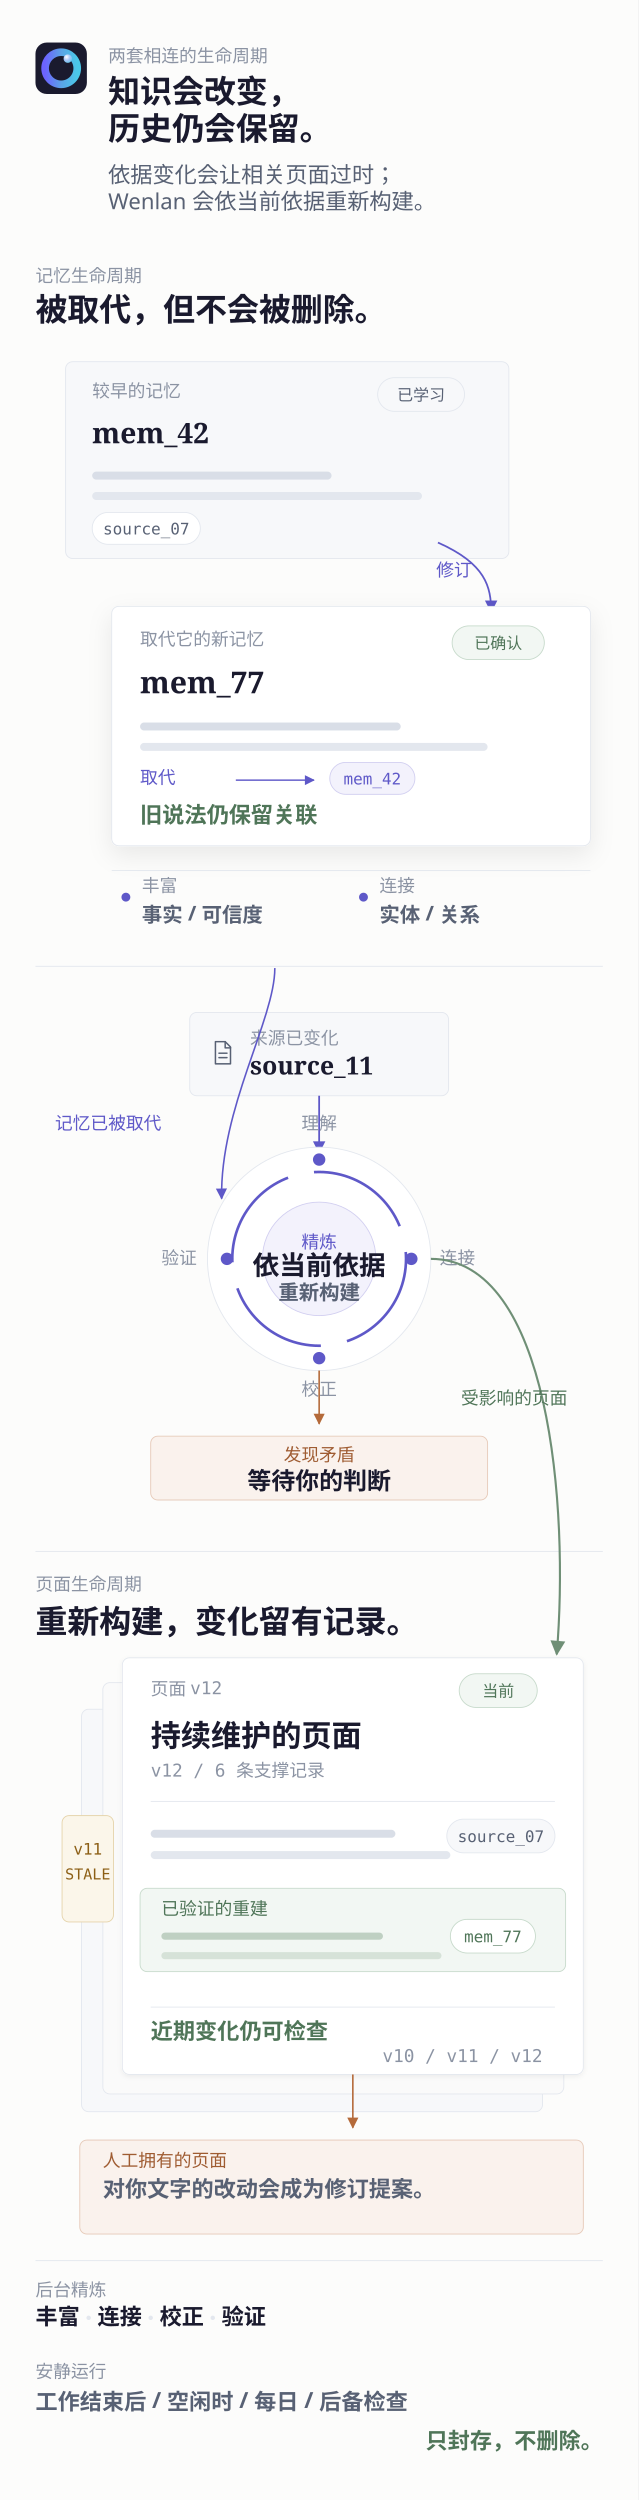
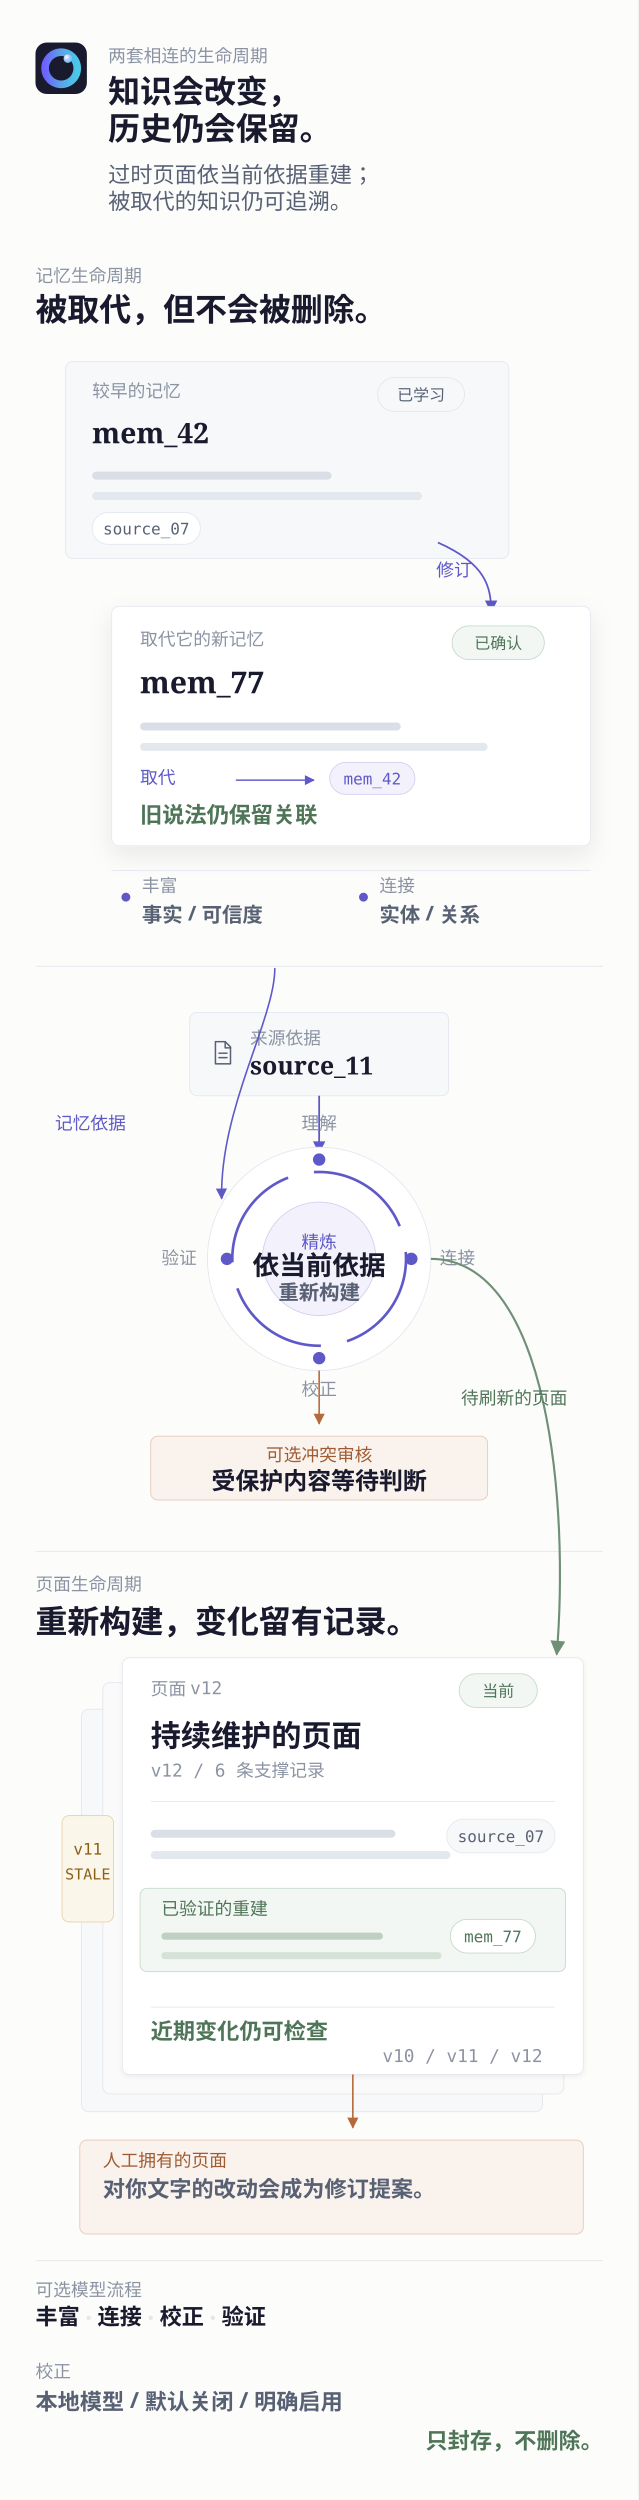
<svg xmlns="http://www.w3.org/2000/svg" width="720" height="2820" viewBox="0 0 720 2820" role="img" aria-labelledby="title desc">
  <style>text { font-kerning: normal; }</style>
  <rect width="720" height="2820" fill="#FCFCFB" />
  <g transform="translate(40 48) scale(0.1132812)">
    <rect width="512" height="512" rx="112" fill="#1A1A2E" />
    <circle cx="256" cy="256" r="160" fill="none" stroke="url(#lifecycle-zh-Hans-mobile-ring)" stroke-width="76" />
    <circle cx="322" cy="160" r="42" fill="url(#lifecycle-zh-Hans-mobile-orb)" />
  </g>
  <g data-fit-region="lifecycle-zh-Hans-mobile-heading" data-fit-x="122" data-fit-y="44" data-fit-width="558" data-fit-height="210" data-check-overlap="false">
    <text x="122" y="70" font-family="&quot;PingFang SC&quot;, &quot;JetBrains Mono&quot;, ui-monospace, monospace" font-size="20" font-weight="500" fill="#8B93A3" text-anchor="start">两套相连的生命周期</text>
    <text x="122" y="116" font-family="&quot;Songti SC&quot;, &quot;STSong&quot;, &quot;PingFang SC&quot;, serif" font-size="36" font-weight="600" fill="#1A1A2E" text-anchor="start">知识会改变，</text>
    <text x="122" y="158" font-family="&quot;Songti SC&quot;, &quot;STSong&quot;, &quot;PingFang SC&quot;, serif" font-size="36" font-weight="600" fill="#1A1A2E" text-anchor="start">历史仍会保留。</text>
-     <text x="122" y="206" font-family="&quot;PingFang SC&quot;, &quot;Hiragino Sans GB&quot;, sans-serif" font-size="25" font-weight="400" fill="#586174" text-anchor="start">依据变化会让相关页面过时；</text>
-     <text x="122" y="236" font-family="&quot;PingFang SC&quot;, &quot;Hiragino Sans GB&quot;, sans-serif" font-size="25" font-weight="400" fill="#586174" text-anchor="start">Wenlan 会依当前依据重新构建。</text>
+     <text x="122" y="206" font-family="&quot;PingFang SC&quot;, &quot;Hiragino Sans GB&quot;, sans-serif" font-size="25" font-weight="400" fill="#586174" text-anchor="start">过时页面依当前依据重建；</text>
+     <text x="122" y="236" font-family="&quot;PingFang SC&quot;, &quot;Hiragino Sans GB&quot;, sans-serif" font-size="25" font-weight="400" fill="#586174" text-anchor="start">被取代的知识仍可追溯。</text>
  </g>
  <g data-fit-region="lifecycle-zh-Hans-mobile-memory-object" data-fit-x="40" data-fit-y="286" data-fit-width="640" data-fit-height="800" data-check-overlap="false">
    <text x="40" y="318" font-family="&quot;PingFang SC&quot;, &quot;JetBrains Mono&quot;, ui-monospace, monospace" font-size="20" font-weight="500" fill="#8B93A3" text-anchor="start">记忆生命周期</text>
    <text x="40" y="362" font-family="&quot;Songti SC&quot;, &quot;STSong&quot;, &quot;PingFang SC&quot;, serif" font-size="36" font-weight="600" fill="#1A1A2E" text-anchor="start">被取代，但不会被删除。</text>
    <rect x="74" y="408" width="500" height="222" rx="8" fill="#F7F8FA" stroke="#E3E7EE" />
    <text x="104" y="448" font-family="&quot;PingFang SC&quot;, &quot;JetBrains Mono&quot;, ui-monospace, monospace" font-size="20" font-weight="500" fill="#8B93A3" text-anchor="start">较早的记忆</text>
    <g>
      <rect x="426" y="426" width="98" height="38" rx="19" fill="#F7F8FA" stroke="#E3E7EE" />
      <text x="475" y="451.84" font-family="&quot;PingFang SC&quot;, &quot;JetBrains Mono&quot;, ui-monospace, monospace" font-size="18" font-weight="500" fill="#586174" text-anchor="middle">已学习</text>
    </g>
    <text x="104" y="500" font-family="&quot;Songti SC&quot;, &quot;STSong&quot;, &quot;PingFang SC&quot;, serif" font-size="32" font-weight="600" fill="#1A1A2E" text-anchor="start">mem_42</text>
    <rect x="104" y="532" width="270" height="9" rx="4.5" fill="#D9DEE7" />
    <rect x="104" y="555" width="372" height="9" rx="4.5" fill="#E3E7EE" />
    <g>
      <rect x="104" y="578" width="122" height="36" rx="18" fill="#FFFFFF" stroke="#E3E7EE" />
      <text x="165" y="602.84" font-family="&quot;PingFang SC&quot;, &quot;JetBrains Mono&quot;, ui-monospace, monospace" font-size="18" font-weight="500" fill="#586174" text-anchor="middle">source_07</text>
    </g>
    <path d="M494 612 C548 636 554 662 554 690" fill="none" stroke="#5E58C8" stroke-width="2" marker-end="url(#lifecycle-zh-Hans-mobile-arrow)" />
    <text x="492" y="650" font-family="&quot;PingFang SC&quot;, &quot;JetBrains Mono&quot;, ui-monospace, monospace" font-size="20" font-weight="500" fill="#5E58C8" text-anchor="start">修订</text>
    <g filter="url(#lifecycle-zh-Hans-mobile-card-shadow)">
      <rect x="126" y="684" width="540" height="270" rx="8" fill="#FFFFFF" stroke="#E3E7EE" />
    </g>
    <text x="158" y="728" font-family="&quot;PingFang SC&quot;, &quot;JetBrains Mono&quot;, ui-monospace, monospace" font-size="20" font-weight="500" fill="#8B93A3" text-anchor="start">取代它的新记忆</text>
    <g>
      <rect x="510" y="706" width="104" height="38" rx="19" fill="#F2F7F3" stroke="#C7DACB" />
      <text x="562" y="731.84" font-family="&quot;PingFang SC&quot;, &quot;JetBrains Mono&quot;, ui-monospace, monospace" font-size="18" font-weight="500" fill="#4F7558" text-anchor="middle">已确认</text>
    </g>
    <text x="158" y="782" font-family="&quot;Songti SC&quot;, &quot;STSong&quot;, &quot;PingFang SC&quot;, serif" font-size="34" font-weight="600" fill="#1A1A2E" text-anchor="start">mem_77</text>
    <rect x="158" y="815" width="294" height="9" rx="4.5" fill="#D9DEE7" />
    <rect x="158" y="838" width="392" height="9" rx="4.5" fill="#E3E7EE" />
    <text x="158" y="884" font-family="&quot;PingFang SC&quot;, &quot;JetBrains Mono&quot;, ui-monospace, monospace" font-size="20" font-weight="500" fill="#5E58C8" text-anchor="start">取代</text>
    <path d="M266 880 H354" stroke="#5E58C8" stroke-width="1.6" marker-end="url(#lifecycle-zh-Hans-mobile-arrow)" />
    <g>
      <rect x="372" y="860" width="96" height="36" rx="18" fill="#F3F2FC" stroke="#D2CFF0" />
      <text x="420" y="884.84" font-family="&quot;PingFang SC&quot;, &quot;JetBrains Mono&quot;, ui-monospace, monospace" font-size="18" font-weight="500" fill="#5E58C8" text-anchor="middle">mem_42</text>
    </g>
    <text x="158" y="928" font-family="&quot;PingFang SC&quot;, &quot;Hiragino Sans GB&quot;, sans-serif" font-size="25" font-weight="600" fill="#4F7558" text-anchor="start">旧说法仍保留关联</text>
    <line x1="126" y1="982" x2="666" y2="982" stroke="#E3E7EE" />
    <circle cx="142" cy="1012" r="5" fill="#5E58C8" />
    <text x="160" y="1006" font-family="&quot;PingFang SC&quot;, &quot;JetBrains Mono&quot;, ui-monospace, monospace" font-size="20" font-weight="500" fill="#8B93A3" text-anchor="start">丰富</text>
    <text x="160" y="1040" font-family="&quot;PingFang SC&quot;, &quot;Hiragino Sans GB&quot;, sans-serif" font-size="23" font-weight="600" fill="#586174" text-anchor="start">事实 / 可信度</text>
    <circle cx="410" cy="1012" r="5" fill="#5E58C8" />
    <text x="428" y="1006" font-family="&quot;PingFang SC&quot;, &quot;JetBrains Mono&quot;, ui-monospace, monospace" font-size="20" font-weight="500" fill="#8B93A3" text-anchor="start">连接</text>
    <text x="428" y="1040" font-family="&quot;PingFang SC&quot;, &quot;Hiragino Sans GB&quot;, sans-serif" font-size="23" font-weight="600" fill="#586174" text-anchor="start">实体 / 关系</text>
  </g>
  <g data-fit-region="lifecycle-zh-Hans-mobile-refinery" data-fit-x="40" data-fit-y="1090" data-fit-width="640" data-fit-height="630" data-check-overlap="false">
    <line x1="40" y1="1090" x2="680" y2="1090" stroke="#E3E7EE" />
    <rect x="214" y="1142" width="292" height="94" rx="8" fill="#F7F8FA" stroke="#E3E7EE" />
    <g fill="none" stroke="#586174" stroke-width="1.7" stroke-linecap="round" stroke-linejoin="round">
      <path d="M243 1175h11l6 6v19H243z" />
      <path d="M254 1175v7h6" />
      <path d="M247 1188h9M247 1193h9" />
    </g>
-     <text x="282" y="1178" font-family="&quot;PingFang SC&quot;, &quot;JetBrains Mono&quot;, ui-monospace, monospace" font-size="20" font-weight="500" fill="#8B93A3" text-anchor="start">来源已变化</text>
+     <text x="282" y="1178" font-family="&quot;PingFang SC&quot;, &quot;JetBrains Mono&quot;, ui-monospace, monospace" font-size="20" font-weight="500" fill="#8B93A3" text-anchor="start">来源依据</text>
    <text x="282" y="1212" font-family="&quot;Songti SC&quot;, &quot;STSong&quot;, &quot;PingFang SC&quot;, serif" font-size="28" font-weight="600" fill="#1A1A2E" text-anchor="start">source_11</text>
    <path d="M360 1236 V1300" fill="none" stroke="#5E58C8" stroke-width="2" marker-end="url(#lifecycle-zh-Hans-mobile-arrow)" />
    <path d="M310 1092 C310 1150 248 1250 250 1352" fill="none" stroke="#5E58C8" stroke-width="1.8" marker-end="url(#lifecycle-zh-Hans-mobile-arrow)" />
-     <text x="62" y="1274" font-family="&quot;PingFang SC&quot;, &quot;JetBrains Mono&quot;, ui-monospace, monospace" font-size="20" font-weight="500" fill="#5E58C8" text-anchor="start">记忆已被取代</text>
+     <text x="62" y="1274" font-family="&quot;PingFang SC&quot;, &quot;JetBrains Mono&quot;, ui-monospace, monospace" font-size="20" font-weight="500" fill="#5E58C8" text-anchor="start">记忆依据</text>
    <circle cx="360" cy="1420" r="126" fill="#FFFFFF" stroke="#E3E7EE" />
    <circle cx="360" cy="1420" r="98" fill="none" stroke="#5E58C8" stroke-width="3" stroke-dasharray="122 30" />
    <circle cx="360" cy="1420" r="64" fill="#F3F2FC" stroke="#D2CFF0" />
    <text x="360" y="1408" font-family="&quot;PingFang SC&quot;, &quot;JetBrains Mono&quot;, ui-monospace, monospace" font-size="20" font-weight="500" fill="#5E58C8" text-anchor="middle">精炼</text>
    <text x="360" y="1438" font-family="&quot;Songti SC&quot;, &quot;STSong&quot;, &quot;PingFang SC&quot;, serif" font-size="30" font-weight="600" fill="#1A1A2E" text-anchor="middle">依当前依据</text>
    <text x="360" y="1466" font-family="&quot;PingFang SC&quot;, &quot;Hiragino Sans GB&quot;, sans-serif" font-size="23" font-weight="600" fill="#586174" text-anchor="middle">重新构建</text>
    <circle cx="360" cy="1308" r="7" fill="#5E58C8" />
    <circle cx="464" cy="1420" r="7" fill="#5E58C8" />
    <circle cx="360" cy="1532" r="7" fill="#5E58C8" />
    <circle cx="256" cy="1420" r="7" fill="#5E58C8" />
    <text x="360" y="1274" font-family="&quot;PingFang SC&quot;, &quot;JetBrains Mono&quot;, ui-monospace, monospace" font-size="20" font-weight="500" fill="#8B93A3" text-anchor="middle">理解</text>
    <text x="496" y="1426" font-family="&quot;PingFang SC&quot;, &quot;JetBrains Mono&quot;, ui-monospace, monospace" font-size="20" font-weight="500" fill="#8B93A3" text-anchor="start">连接</text>
    <text x="360" y="1574" font-family="&quot;PingFang SC&quot;, &quot;JetBrains Mono&quot;, ui-monospace, monospace" font-size="20" font-weight="500" fill="#8B93A3" text-anchor="middle">校正</text>
    <text x="222" y="1426" font-family="&quot;PingFang SC&quot;, &quot;JetBrains Mono&quot;, ui-monospace, monospace" font-size="20" font-weight="500" fill="#8B93A3" text-anchor="end">验证</text>
    <path d="M360 1546 V1606" fill="none" stroke="#B46A3A" stroke-width="1.8" marker-end="url(#lifecycle-zh-Hans-mobile-warm-arrow)" />
    <rect x="170" y="1620" width="380" height="72" rx="8" fill="#FAF2ED" stroke="#E6C9B8" />
-     <text x="360" y="1648" font-family="&quot;PingFang SC&quot;, &quot;JetBrains Mono&quot;, ui-monospace, monospace" font-size="20" font-weight="500" fill="#9F5C32" text-anchor="middle">发现矛盾</text>
-     <text x="360" y="1680" font-family="&quot;Songti SC&quot;, &quot;STSong&quot;, &quot;PingFang SC&quot;, serif" font-size="27" font-weight="600" fill="#1A1A2E" text-anchor="middle">等待你的判断</text>
+     <text x="360" y="1648" font-family="&quot;PingFang SC&quot;, &quot;JetBrains Mono&quot;, ui-monospace, monospace" font-size="20" font-weight="500" fill="#9F5C32" text-anchor="middle">可选冲突审核</text>
+     <text x="360" y="1680" font-family="&quot;Songti SC&quot;, &quot;STSong&quot;, &quot;PingFang SC&quot;, serif" font-size="27" font-weight="600" fill="#1A1A2E" text-anchor="middle">受保护内容等待判断</text>
  </g>
  <g data-fit-region="lifecycle-zh-Hans-mobile-page-object" data-fit-x="40" data-fit-y="1750" data-fit-width="640" data-fit-height="780" data-check-overlap="false">
    <line x1="40" y1="1750" x2="680" y2="1750" stroke="#E3E7EE" />
    <text x="40" y="1794" font-family="&quot;PingFang SC&quot;, &quot;JetBrains Mono&quot;, ui-monospace, monospace" font-size="20" font-weight="500" fill="#8B93A3" text-anchor="start">页面生命周期</text>
    <text x="40" y="1842" font-family="&quot;Songti SC&quot;, &quot;STSong&quot;, &quot;PingFang SC&quot;, serif" font-size="36" font-weight="600" fill="#1A1A2E" text-anchor="start">重新构建，变化留有记录。</text>
    <rect x="92" y="1928" width="520" height="454" rx="8" fill="#F7F8FA" stroke="#E3E7EE" />
    <rect x="116" y="1898" width="520" height="464" rx="8" fill="#FAFAFA" stroke="#E3E7EE" />
    <rect x="70" y="2048" width="58" height="120" rx="8" fill="#FBF6EA" stroke="#E5D3AA" />
    <text x="99" y="2092" font-family="&quot;PingFang SC&quot;, &quot;JetBrains Mono&quot;, ui-monospace, monospace" font-size="18" font-weight="500" fill="#8C5F16" text-anchor="middle">v11</text>
    <text x="99" y="2120" font-family="&quot;PingFang SC&quot;, &quot;JetBrains Mono&quot;, ui-monospace, monospace" font-size="17" font-weight="500" fill="#8C5F16" text-anchor="middle">STALE</text>
    <g filter="url(#lifecycle-zh-Hans-mobile-page-shadow)">
      <rect x="138" y="1870" width="520" height="470" rx="8" fill="#FFFFFF" stroke="#E3E7EE" />
    </g>
    <text x="170" y="1912" font-family="&quot;PingFang SC&quot;, &quot;JetBrains Mono&quot;, ui-monospace, monospace" font-size="20" font-weight="500" fill="#8B93A3" text-anchor="start">页面 v12</text>
    <g>
      <rect x="518" y="1888" width="88" height="38" rx="19" fill="#F2F7F3" stroke="#C7DACB" />
      <text x="562" y="1913.84" font-family="&quot;PingFang SC&quot;, &quot;JetBrains Mono&quot;, ui-monospace, monospace" font-size="18" font-weight="500" fill="#4F7558" text-anchor="middle">当前</text>
    </g>
    <text x="170" y="1970" font-family="&quot;Songti SC&quot;, &quot;STSong&quot;, &quot;PingFang SC&quot;, serif" font-size="34" font-weight="600" fill="#1A1A2E" text-anchor="start">持续维护的页面</text>
    <text x="170" y="2004" font-family="&quot;PingFang SC&quot;, &quot;JetBrains Mono&quot;, ui-monospace, monospace" font-size="20" font-weight="500" fill="#8B93A3" text-anchor="start">v12 / 6 条支撑记录</text>
    <line x1="170" y1="2032" x2="626" y2="2032" stroke="#E3E7EE" />
    <rect x="170" y="2064" width="276" height="9" rx="4.5" fill="#D9DEE7" />
    <rect x="170" y="2088" width="338" height="9" rx="4.5" fill="#E3E7EE" />
    <g>
      <rect x="504" y="2052" width="122" height="38" rx="19" fill="#F7F8FA" stroke="#E3E7EE" />
      <text x="565" y="2077.84" font-family="&quot;PingFang SC&quot;, &quot;JetBrains Mono&quot;, ui-monospace, monospace" font-size="18" font-weight="500" fill="#586174" text-anchor="middle">source_07</text>
    </g>
    <rect x="158" y="2130" width="480" height="94" rx="8" fill="#F2F7F3" stroke="#C7DACB" />
    <text x="182" y="2160" font-family="&quot;PingFang SC&quot;, &quot;JetBrains Mono&quot;, ui-monospace, monospace" font-size="20" font-weight="500" fill="#4F7558" text-anchor="start">已验证的重建</text>
    <rect x="182" y="2180" width="250" height="8" rx="4" fill="#BFD0C2" />
    <rect x="182" y="2202" width="316" height="8" rx="4" fill="#D6E2D8" />
    <g>
      <rect x="508" y="2165" width="96" height="38" rx="19" fill="#FFFFFF" stroke="#C7DACB" />
      <text x="556" y="2190.84" font-family="&quot;PingFang SC&quot;, &quot;JetBrains Mono&quot;, ui-monospace, monospace" font-size="18" font-weight="500" fill="#4F7558" text-anchor="middle">mem_77</text>
    </g>
    <line x1="170" y1="2264" x2="626" y2="2264" stroke="#E3E7EE" />
    <text x="170" y="2300" font-family="&quot;PingFang SC&quot;, &quot;Hiragino Sans GB&quot;, sans-serif" font-size="25" font-weight="600" fill="#4F7558" text-anchor="start">近期变化仍可检查</text>
    <text x="612" y="2326" font-family="&quot;PingFang SC&quot;, &quot;JetBrains Mono&quot;, ui-monospace, monospace" font-size="20" font-weight="500" fill="#8B93A3" text-anchor="end">v10 / v11 / v12</text>
    <path d="M398 2340 V2400" fill="none" stroke="#B46A3A" stroke-width="1.8" marker-end="url(#lifecycle-zh-Hans-mobile-warm-arrow)" />
    <rect x="90" y="2414" width="568" height="106" rx="8" fill="#FAF2ED" stroke="#E6C9B8" />
    <text x="116" y="2444" font-family="&quot;PingFang SC&quot;, &quot;JetBrains Mono&quot;, ui-monospace, monospace" font-size="20" font-weight="500" fill="#9F5C32" text-anchor="start">人工拥有的页面</text>
    <text x="116" y="2478" font-family="&quot;PingFang SC&quot;, &quot;Hiragino Sans GB&quot;, sans-serif" font-size="25" font-weight="600" fill="#586174" text-anchor="start">对你文字的改动会成为修订提案。</text>
  </g>
  <path d="M486 1420 C620 1420 642 1700 628 1866" fill="none" stroke="#6F8F76" stroke-width="2.4" marker-end="url(#lifecycle-zh-Hans-mobile-sage-arrow)" />
-   <text x="580" y="1584" font-family="&quot;PingFang SC&quot;, &quot;JetBrains Mono&quot;, ui-monospace, monospace" font-size="20" font-weight="500" fill="#4F7558" text-anchor="middle">受影响的页面</text>
+   <text x="580" y="1584" font-family="&quot;PingFang SC&quot;, &quot;JetBrains Mono&quot;, ui-monospace, monospace" font-size="20" font-weight="500" fill="#4F7558" text-anchor="middle">待刷新的页面</text>
  <g data-fit-region="lifecycle-zh-Hans-mobile-footer" data-fit-x="40" data-fit-y="2550" data-fit-width="640" data-fit-height="220" data-check-overlap="false">
    <line x1="40" y1="2550" x2="680" y2="2550" stroke="#E3E7EE" />
-     <text x="40" y="2590" font-family="&quot;PingFang SC&quot;, &quot;JetBrains Mono&quot;, ui-monospace, monospace" font-size="20" font-weight="500" fill="#8B93A3" text-anchor="start">后台精炼</text>
+     <text x="40" y="2590" font-family="&quot;PingFang SC&quot;, &quot;JetBrains Mono&quot;, ui-monospace, monospace" font-size="20" font-weight="500" fill="#8B93A3" text-anchor="start">可选模型流程</text>
    <text x="40" y="2622" font-family="&quot;Songti SC&quot;, &quot;STSong&quot;, &quot;PingFang SC&quot;, serif" font-size="25" font-weight="600" fill="#1A1A2E" text-anchor="start">丰富</text>
    <circle cx="100" cy="2614.5" r="2.5" fill="#E3E7EE" />
    <text x="110" y="2622" font-family="&quot;Songti SC&quot;, &quot;STSong&quot;, &quot;PingFang SC&quot;, serif" font-size="25" font-weight="600" fill="#1A1A2E" text-anchor="start">连接</text>
    <circle cx="170" cy="2614.5" r="2.5" fill="#E3E7EE" />
    <text x="180" y="2622" font-family="&quot;Songti SC&quot;, &quot;STSong&quot;, &quot;PingFang SC&quot;, serif" font-size="25" font-weight="600" fill="#1A1A2E" text-anchor="start">校正</text>
    <circle cx="240" cy="2614.5" r="2.5" fill="#E3E7EE" />
    <text x="250" y="2622" font-family="&quot;Songti SC&quot;, &quot;STSong&quot;, &quot;PingFang SC&quot;, serif" font-size="25" font-weight="600" fill="#1A1A2E" text-anchor="start">验证</text>
-     <text x="40" y="2682" font-family="&quot;PingFang SC&quot;, &quot;JetBrains Mono&quot;, ui-monospace, monospace" font-size="20" font-weight="500" fill="#8B93A3" text-anchor="start">安静运行</text>
-     <text x="40" y="2718" font-family="&quot;PingFang SC&quot;, &quot;Hiragino Sans GB&quot;, sans-serif" font-size="25" font-weight="600" fill="#586174" text-anchor="start">工作结束后 / 空闲时 / 每日 / 后备检查</text>
+     <text x="40" y="2682" font-family="&quot;PingFang SC&quot;, &quot;JetBrains Mono&quot;, ui-monospace, monospace" font-size="20" font-weight="500" fill="#8B93A3" text-anchor="start">校正</text>
+     <text x="40" y="2718" font-family="&quot;PingFang SC&quot;, &quot;Hiragino Sans GB&quot;, sans-serif" font-size="25" font-weight="600" fill="#586174" text-anchor="start">本地模型 / 默认关闭 / 明确启用</text>
    <text x="680" y="2762" font-family="&quot;Songti SC&quot;, &quot;STSong&quot;, &quot;PingFang SC&quot;, serif" font-size="25" font-weight="600" fill="#4F7558" text-anchor="end">只封存，不删除。</text>
  </g>
  <defs>
    <linearGradient id="lifecycle-zh-Hans-mobile-ring" x1="96" y1="256" x2="416" y2="256" gradientUnits="userSpaceOnUse">
      <stop stop-color="#6C63FF" />
      <stop offset="0.5" stop-color="#5BA3E6" />
      <stop offset="1" stop-color="#4AC8E8" />
    </linearGradient>
    <radialGradient id="lifecycle-zh-Hans-mobile-orb" cx="0" cy="0" r="1" gradientUnits="userSpaceOnUse" gradientTransform="translate(310 144) rotate(52.125) scale(76.0263)">
      <stop stop-color="#FFFFFF" />
      <stop offset="0.45" stop-color="#A5C4F7" />
      <stop offset="1" stop-color="#4AC8E8" />
    </radialGradient>
    <marker id="lifecycle-zh-Hans-mobile-arrow" viewBox="0 0 10 10" refX="9" refY="5" markerWidth="7" markerHeight="7" orient="auto-start-reverse">
      <path d="M0 0L10 5L0 10Z" fill="#5E58C8" />
    </marker>
    <marker id="lifecycle-zh-Hans-mobile-warm-arrow" viewBox="0 0 10 10" refX="9" refY="5" markerWidth="7" markerHeight="7" orient="auto-start-reverse">
      <path d="M0 0L10 5L0 10Z" fill="#B46A3A" />
    </marker>
    <marker id="lifecycle-zh-Hans-mobile-sage-arrow" viewBox="0 0 10 10" refX="9" refY="5" markerWidth="7" markerHeight="7" orient="auto-start-reverse">
      <path d="M0 0L10 5L0 10Z" fill="#6F8F76" />
    </marker>
    <filter id="lifecycle-zh-Hans-mobile-card-shadow" x="-20%" y="-20%" width="140%" height="150%">
      <feDropShadow dx="0" dy="10" stdDeviation="14" flood-color="#1A1A2E" flood-opacity="0.08" />
    </filter>
    <filter id="lifecycle-zh-Hans-mobile-page-shadow" x="-20%" y="-20%" width="140%" height="150%">
      <feDropShadow dx="0" dy="14" stdDeviation="18" flood-color="#1A1A2E" flood-opacity="0.10" />
      <feDropShadow dx="0" dy="2" stdDeviation="3" flood-color="#1A1A2E" flood-opacity="0.06" />
    </filter>
  </defs>
</svg>
